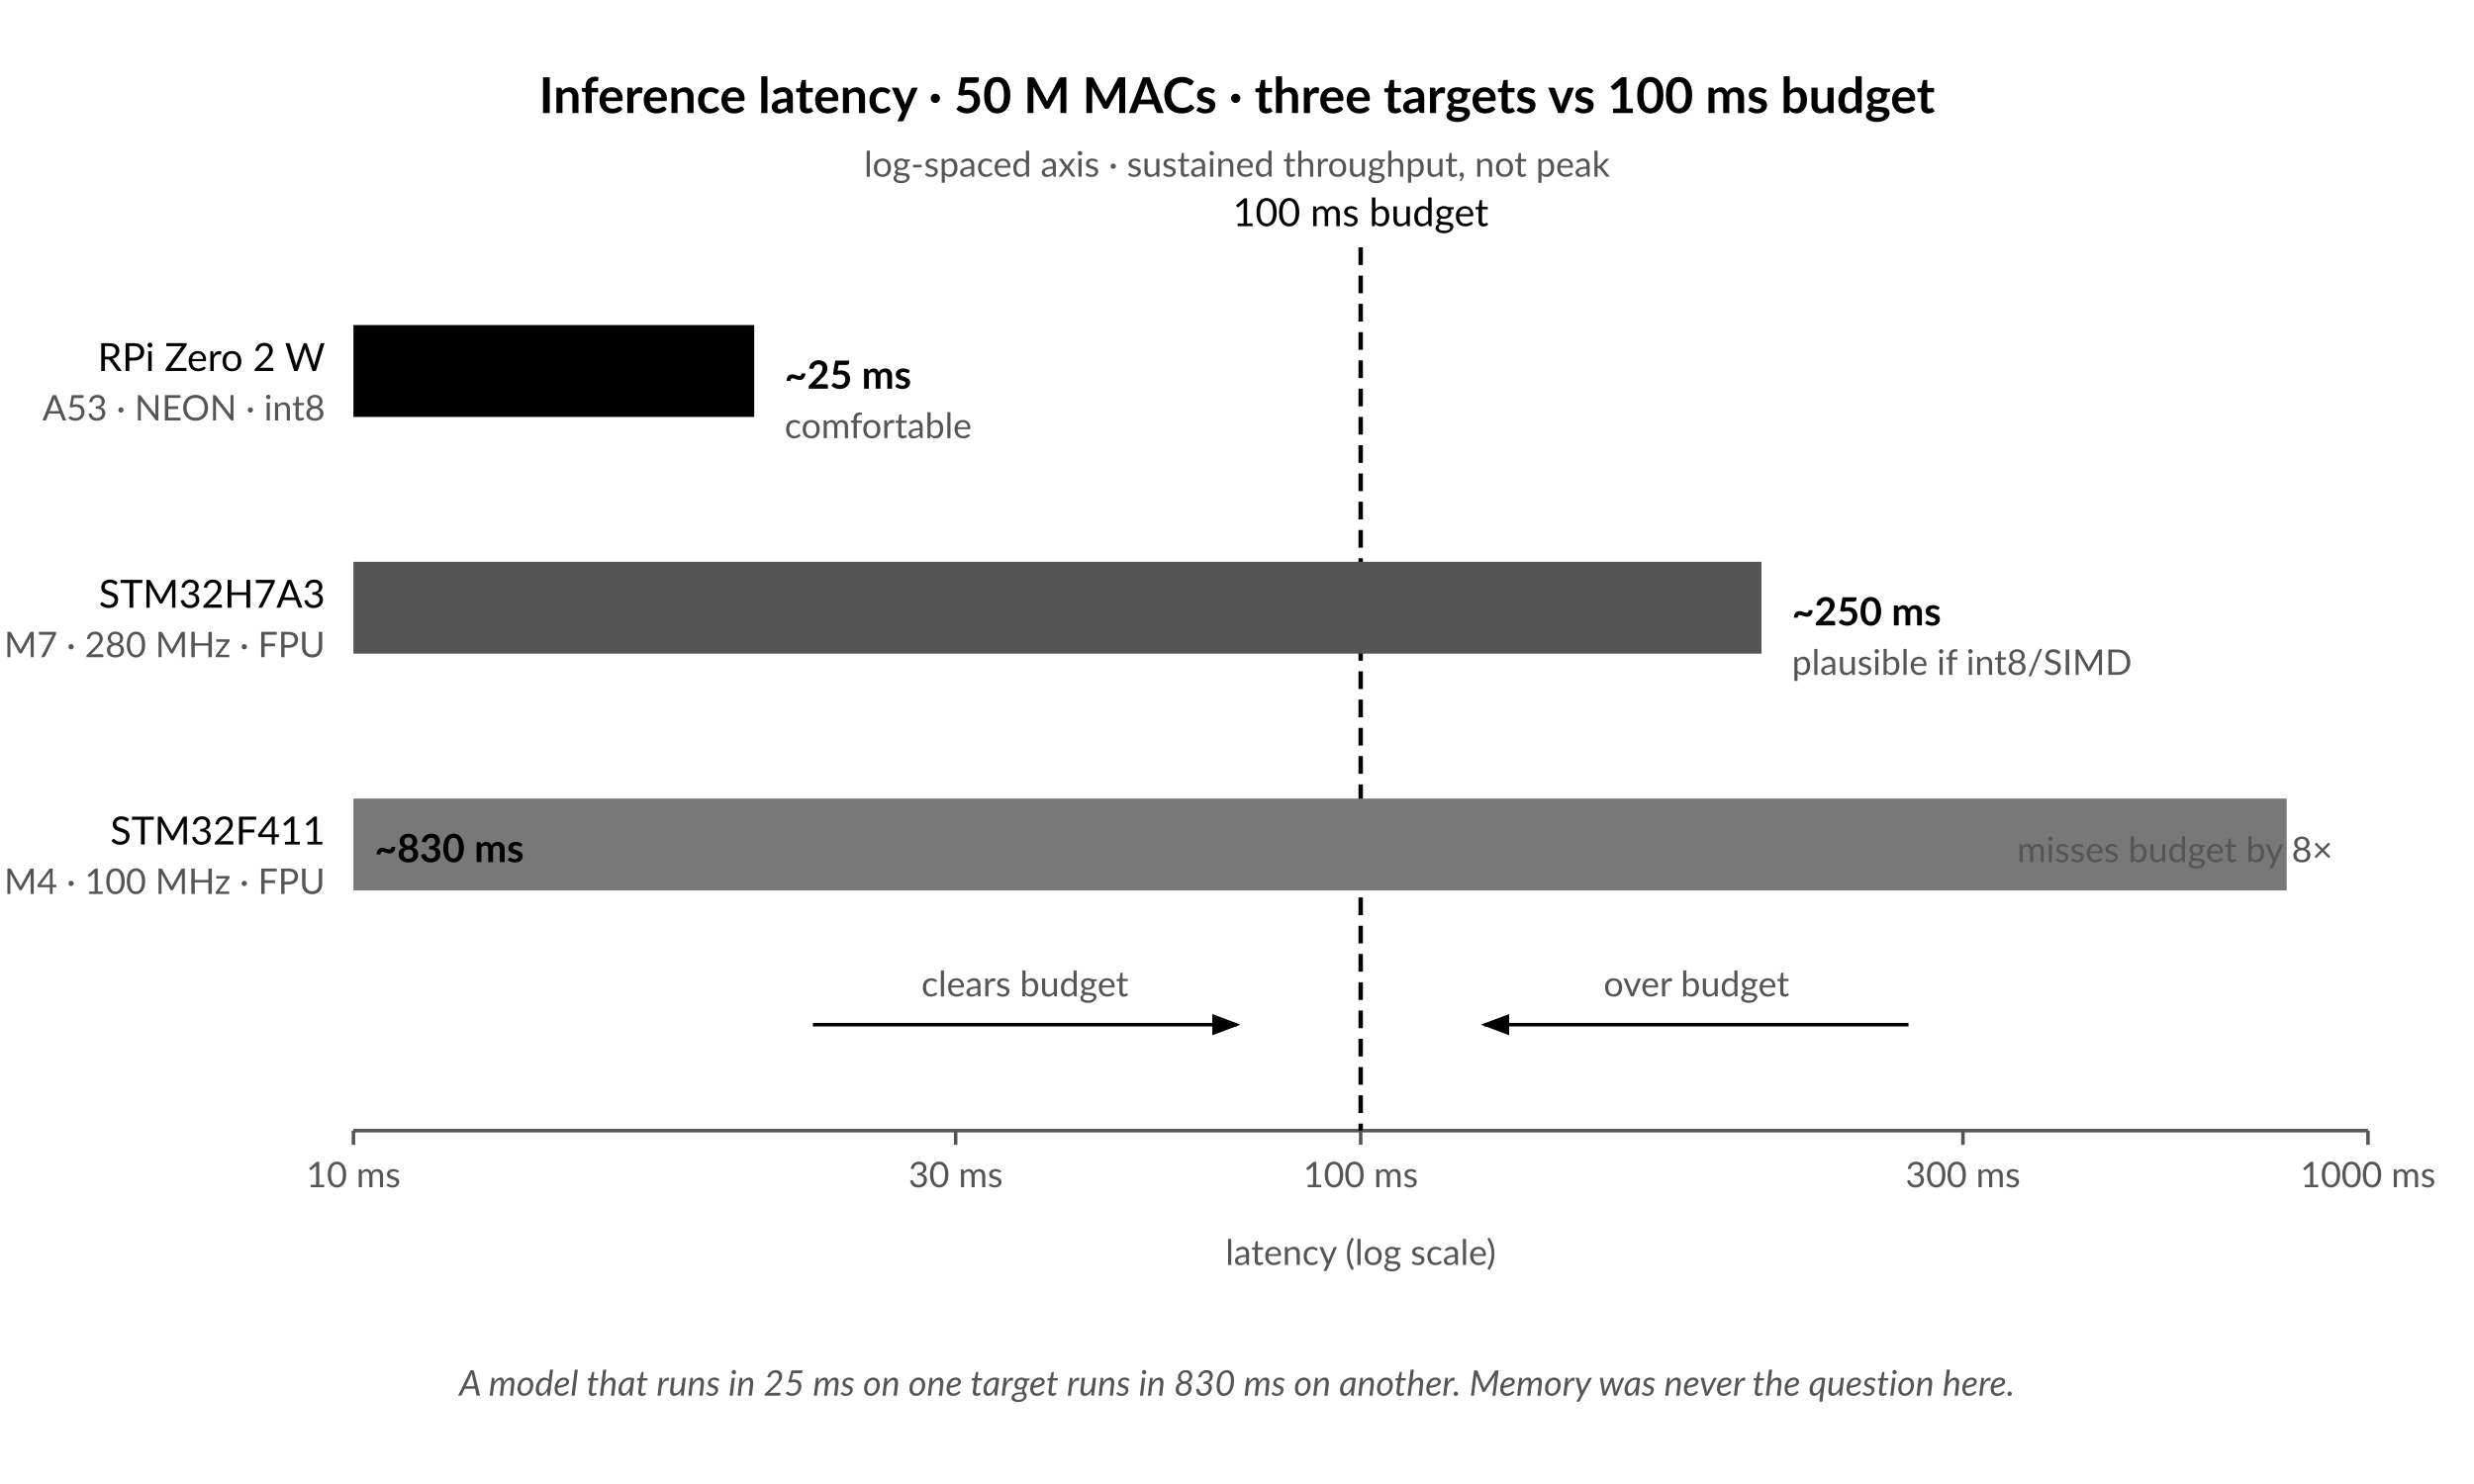
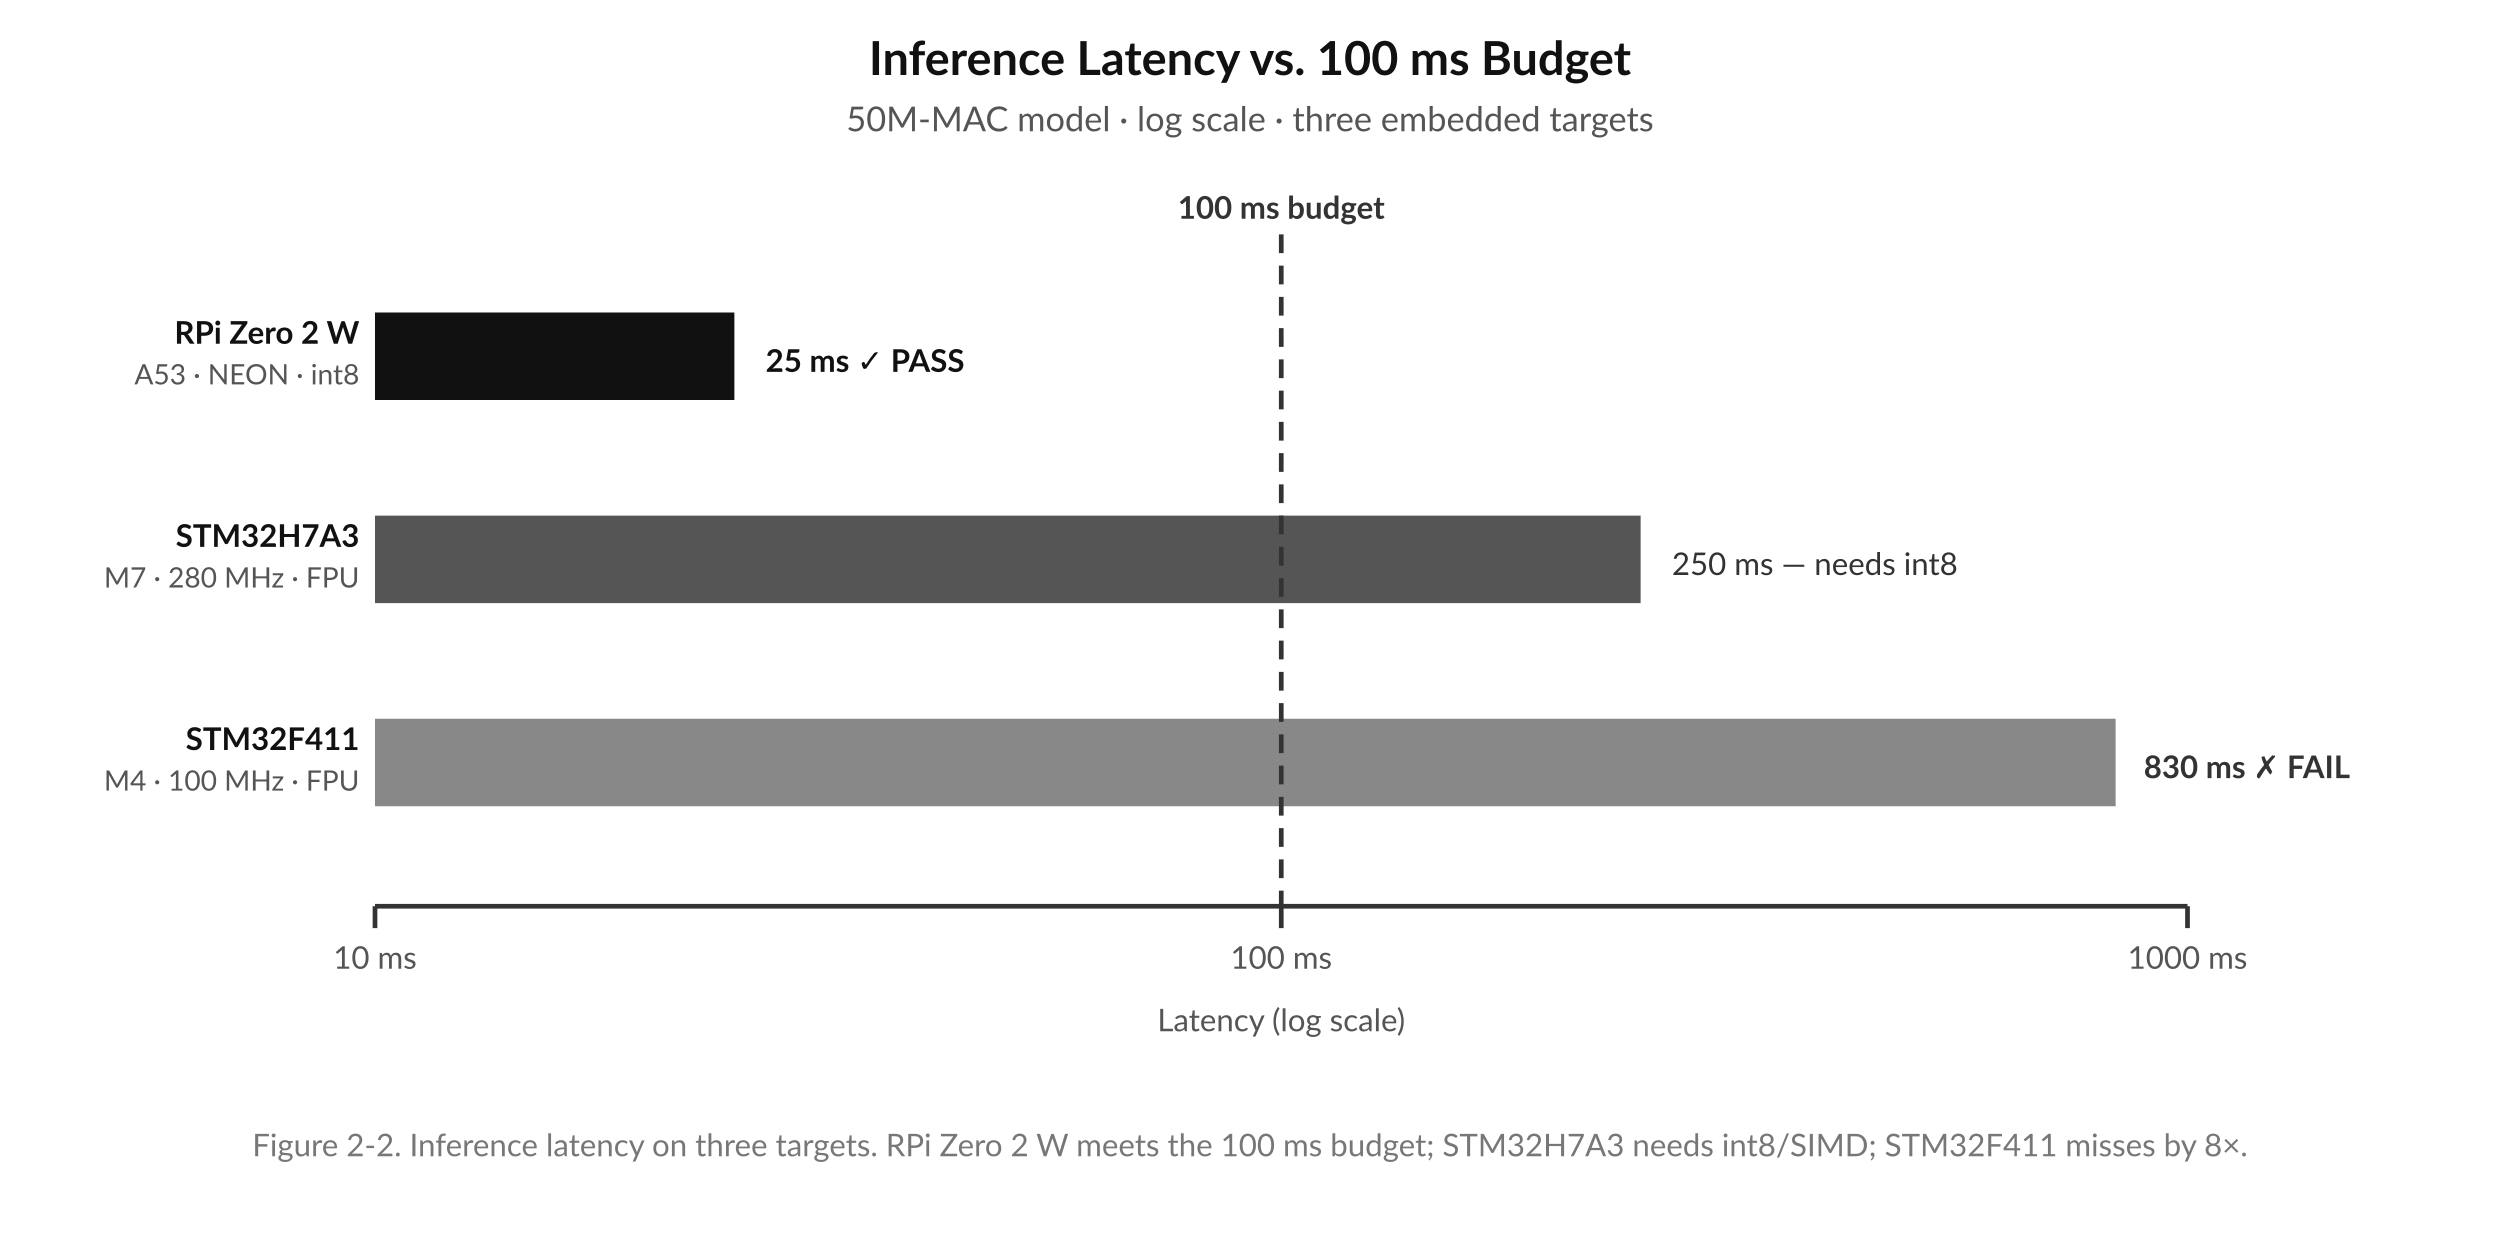
- <svg xmlns="http://www.w3.org/2000/svg" viewBox="0 0 700 420" role="img" aria-labelledby="t02 d02">
-   <defs>
-     <style>
-       .ti { font-family: 'Real Head Pro', 'FF Real', Lato, sans-serif; font-size: 14px; font-weight: bold; fill: #000000; }
-       .lb { font-family: 'Real Head Pro', 'FF Real', Lato, sans-serif; font-size: 11px; fill: #000000; }
-       .sm { font-family: 'Real Head Pro', 'FF Real', Lato, sans-serif; font-size: 10px; fill: #555555; }
-       .cap { font-family: 'Real Head Pro', 'FF Real', Lato, sans-serif; font-size: 10px; font-style: italic; fill: #555555; }
-       .val { font-family: 'Real Head Pro', 'FF Real', Lato, sans-serif; font-size: 11px; font-weight: bold; fill: #000000; }
-     </style>
-     <marker id="ar2" markerWidth="8" markerHeight="6" refX="7" refY="3" orient="auto">
-       <polygon points="0 0, 8 3, 0 6" fill="#000000" />
-     </marker>
-   </defs>
-   <rect width="700" height="420" fill="#FFFFFF" />
-   <text x="350" y="32" text-anchor="middle" class="ti">Inference latency · 50 M MACs · three targets vs 100 ms budget</text>
-   <text x="350" y="50" text-anchor="middle" class="sm">log-spaced axis · sustained throughput, not peak</text>
-   <line x1="100" y1="320" x2="670" y2="320" stroke="#555555" stroke-width="1" />
-   <g class="sm">
-     <line x1="100" y1="320" x2="100" y2="324" stroke="#555555" />
-     <text x="100" y="336" text-anchor="middle">10 ms</text>
-     <line x1="270.4" y1="320" x2="270.4" y2="324" stroke="#555555" />
-     <text x="270.4" y="336" text-anchor="middle">30 ms</text>
-     <line x1="385" y1="320" x2="385" y2="324" stroke="#555555" />
-     <text x="385" y="336" text-anchor="middle">100 ms</text>
-     <line x1="555.4" y1="320" x2="555.4" y2="324" stroke="#555555" />
-     <text x="555.4" y="336" text-anchor="middle">300 ms</text>
-     <line x1="670" y1="320" x2="670" y2="324" stroke="#555555" />
-     <text x="670" y="336" text-anchor="middle">1000 ms</text>
-   </g>
-   <text x="385" y="358" text-anchor="middle" class="sm">latency (log scale)</text>
-   <line x1="385" y1="70" x2="385" y2="320" stroke="#000000" stroke-width="1.25" stroke-dasharray="5 3" />
-   <text x="385" y="64" text-anchor="middle" class="lb">100 ms budget</text>
-   <g>
-     <text x="92" y="105" text-anchor="end" class="lb">RPi Zero 2 W</text>
-     <text x="92" y="119" text-anchor="end" class="sm">A53 · NEON · int8</text>
-     <rect x="100" y="92" width="113.4" height="26" fill="#000000" />
-     <text x="222" y="110" class="val">~25 ms</text>
-     <text x="222" y="124" class="sm">comfortable</text>
-   </g>
-   <g>
-     <text x="92" y="172" text-anchor="end" class="lb">STM32H7A3</text>
-     <text x="92" y="186" text-anchor="end" class="sm">M7 · 280 MHz · FPU</text>
-     <rect x="100" y="159" width="398.4" height="26" fill="#555555" />
-     <text x="507" y="177" class="val">~250 ms</text>
-     <text x="507" y="191" class="sm">plausible if int8/SIMD</text>
-   </g>
-   <g>
-     <text x="92" y="239" text-anchor="end" class="lb">STM32F411</text>
-     <text x="92" y="253" text-anchor="end" class="sm">M4 · 100 MHz · FPU</text>
-     <rect x="100" y="226" width="547" height="26" fill="#787878" />
-     <text x="100" y="244" class="val" fill="#FFFFFF" dx="6">~830 ms</text>
-     <text x="660" y="244" text-anchor="end" class="sm" fill="#FFFFFF">misses budget by 8×</text>
-   </g>
-   <path d="M 230 290 L 350 290" stroke="#000000" stroke-width="1" marker-end="url(#ar2)" />
-   <text x="290" y="282" text-anchor="middle" class="sm">clears budget</text>
-   <path d="M 540 290 L 420 290" stroke="#000000" stroke-width="1" marker-end="url(#ar2)" />
-   <text x="480" y="282" text-anchor="middle" class="sm">over budget</text>
-   <text x="350" y="395" text-anchor="middle" class="cap">A model that runs in 25 ms on one target runs in 830 ms on another. Memory was never the question here.</text>
+ <svg xmlns="http://www.w3.org/2000/svg" viewBox="0 0 800 400" font-family="Lato, Arial, sans-serif">
+   <rect width="800" height="400" fill="#FFFFFF" />
+   <text x="400" y="24" text-anchor="middle" font-size="15" font-weight="bold" fill="#111111">Inference Latency vs. 100 ms Budget</text>
+   <text x="400" y="42" text-anchor="middle" font-size="11" fill="#555555">50M-MAC model · log scale · three embedded targets</text>
+   <rect x="120" y="100" width="115" height="28" fill="#111111" />
+   <rect x="120" y="165" width="405" height="28" fill="#555555" />
+   <rect x="120" y="230" width="557" height="28" fill="#888888" />
+   <text x="115" y="110" text-anchor="end" font-size="10" font-weight="bold" fill="#111111">RPi Zero 2 W</text>
+   <text x="115" y="123" text-anchor="end" font-size="9" fill="#555555">A53 · NEON · int8</text>
+   <text x="115" y="175" text-anchor="end" font-size="10" font-weight="bold" fill="#111111">STM32H7A3</text>
+   <text x="115" y="188" text-anchor="end" font-size="9" fill="#555555">M7 · 280 MHz · FPU</text>
+   <text x="115" y="240" text-anchor="end" font-size="10" font-weight="bold" fill="#111111">STM32F411</text>
+   <text x="115" y="253" text-anchor="end" font-size="9" fill="#555555">M4 · 100 MHz · FPU</text>
+   <text x="245" y="119" font-size="10" font-weight="bold" fill="#111111">25 ms ✓ PASS</text>
+   <text x="535" y="184" font-size="10" fill="#333333">250 ms — needs int8</text>
+   <text x="686" y="249" font-size="10" font-weight="bold" fill="#333333">830 ms ✗ FAIL</text>
+   <line x1="410" y1="75" x2="410" y2="290" stroke="#333333" stroke-width="1.5" stroke-dasharray="6,4" />
+   <text x="410" y="70" text-anchor="middle" font-size="10" font-weight="bold" fill="#333333">100 ms budget</text>
+   <line x1="120" y1="290" x2="700" y2="290" stroke="#333333" stroke-width="1.5" />
+   <line x1="120" y1="290" x2="120" y2="297" stroke="#333333" stroke-width="1.5" />
+   <text x="120" y="310" text-anchor="middle" font-size="10" fill="#555555">10 ms</text>
+   <line x1="410" y1="290" x2="410" y2="297" stroke="#333333" stroke-width="1.5" />
+   <text x="410" y="310" text-anchor="middle" font-size="10" fill="#555555">100 ms</text>
+   <line x1="700" y1="290" x2="700" y2="297" stroke="#333333" stroke-width="1.5" />
+   <text x="700" y="310" text-anchor="middle" font-size="10" fill="#555555">1000 ms</text>
+   <text x="410" y="330" text-anchor="middle" font-size="10" fill="#555555">Latency (log scale)</text>
+   <text x="400" y="370" text-anchor="middle" font-size="10" fill="#777777">Figure 2-2. Inference latency on three targets. RPi Zero 2 W meets the 100 ms budget; STM32H7A3 needs int8/SIMD; STM32F411 misses by 8×.</text>
</svg>
